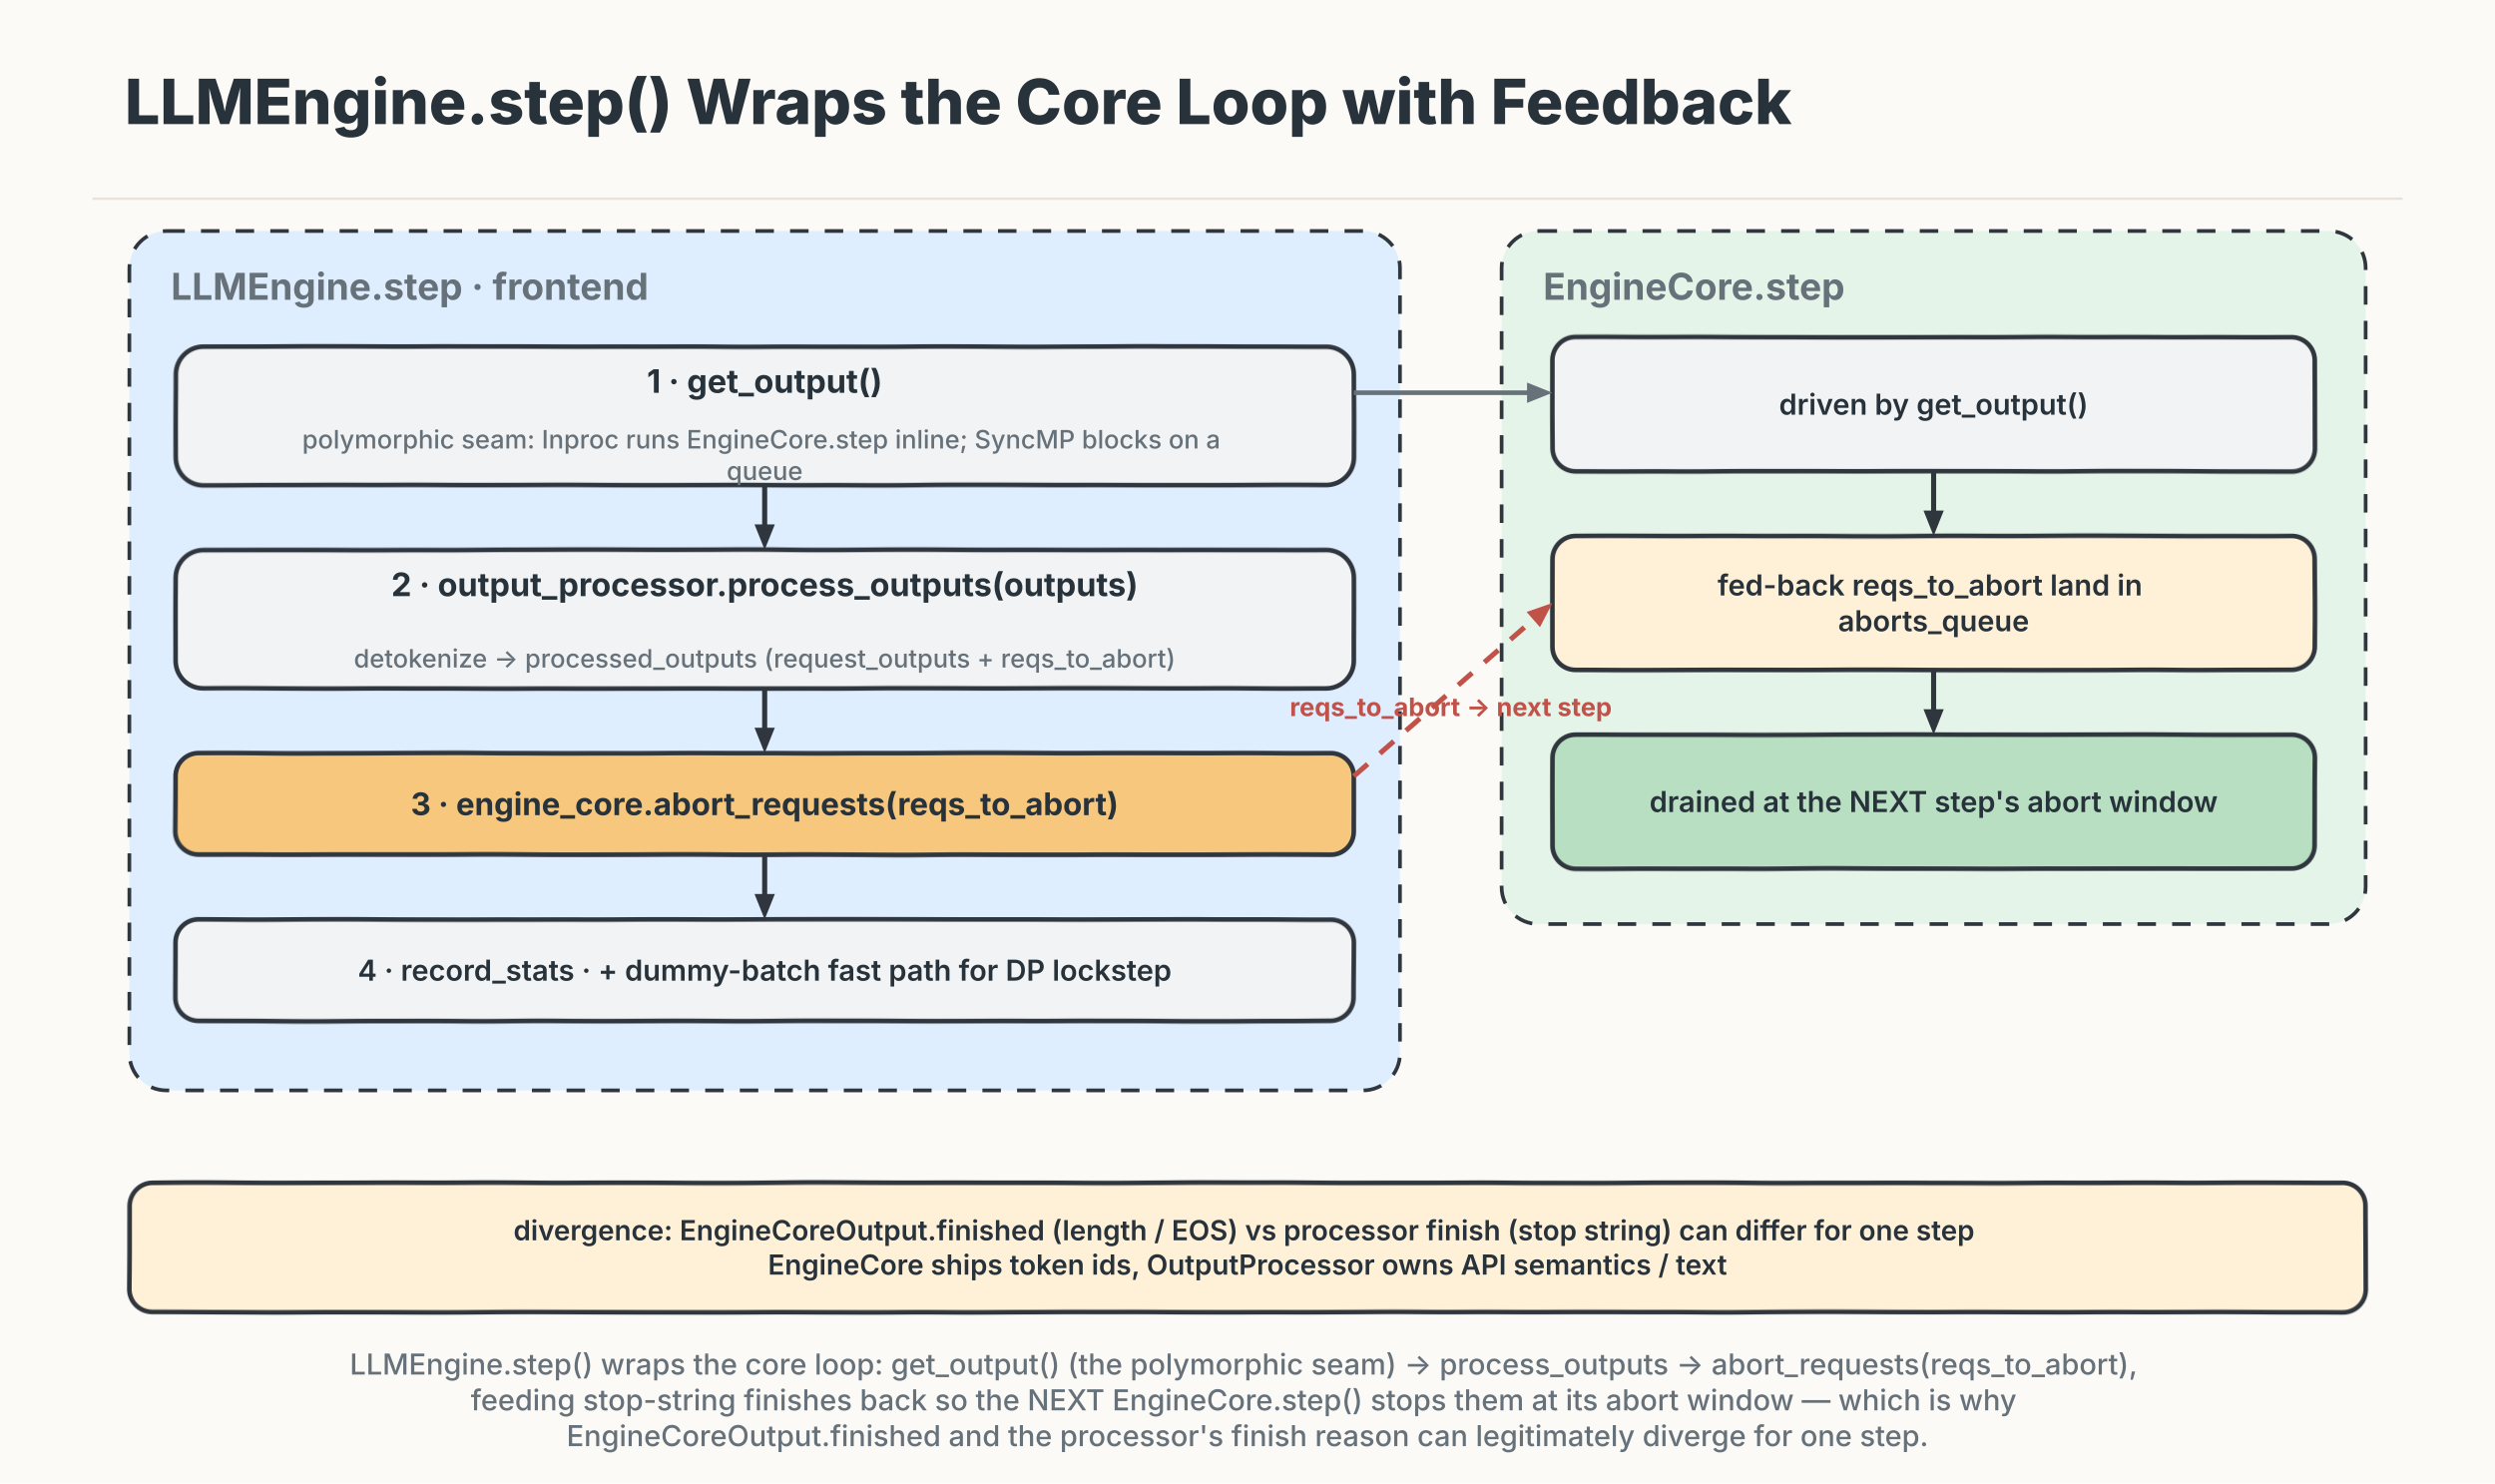
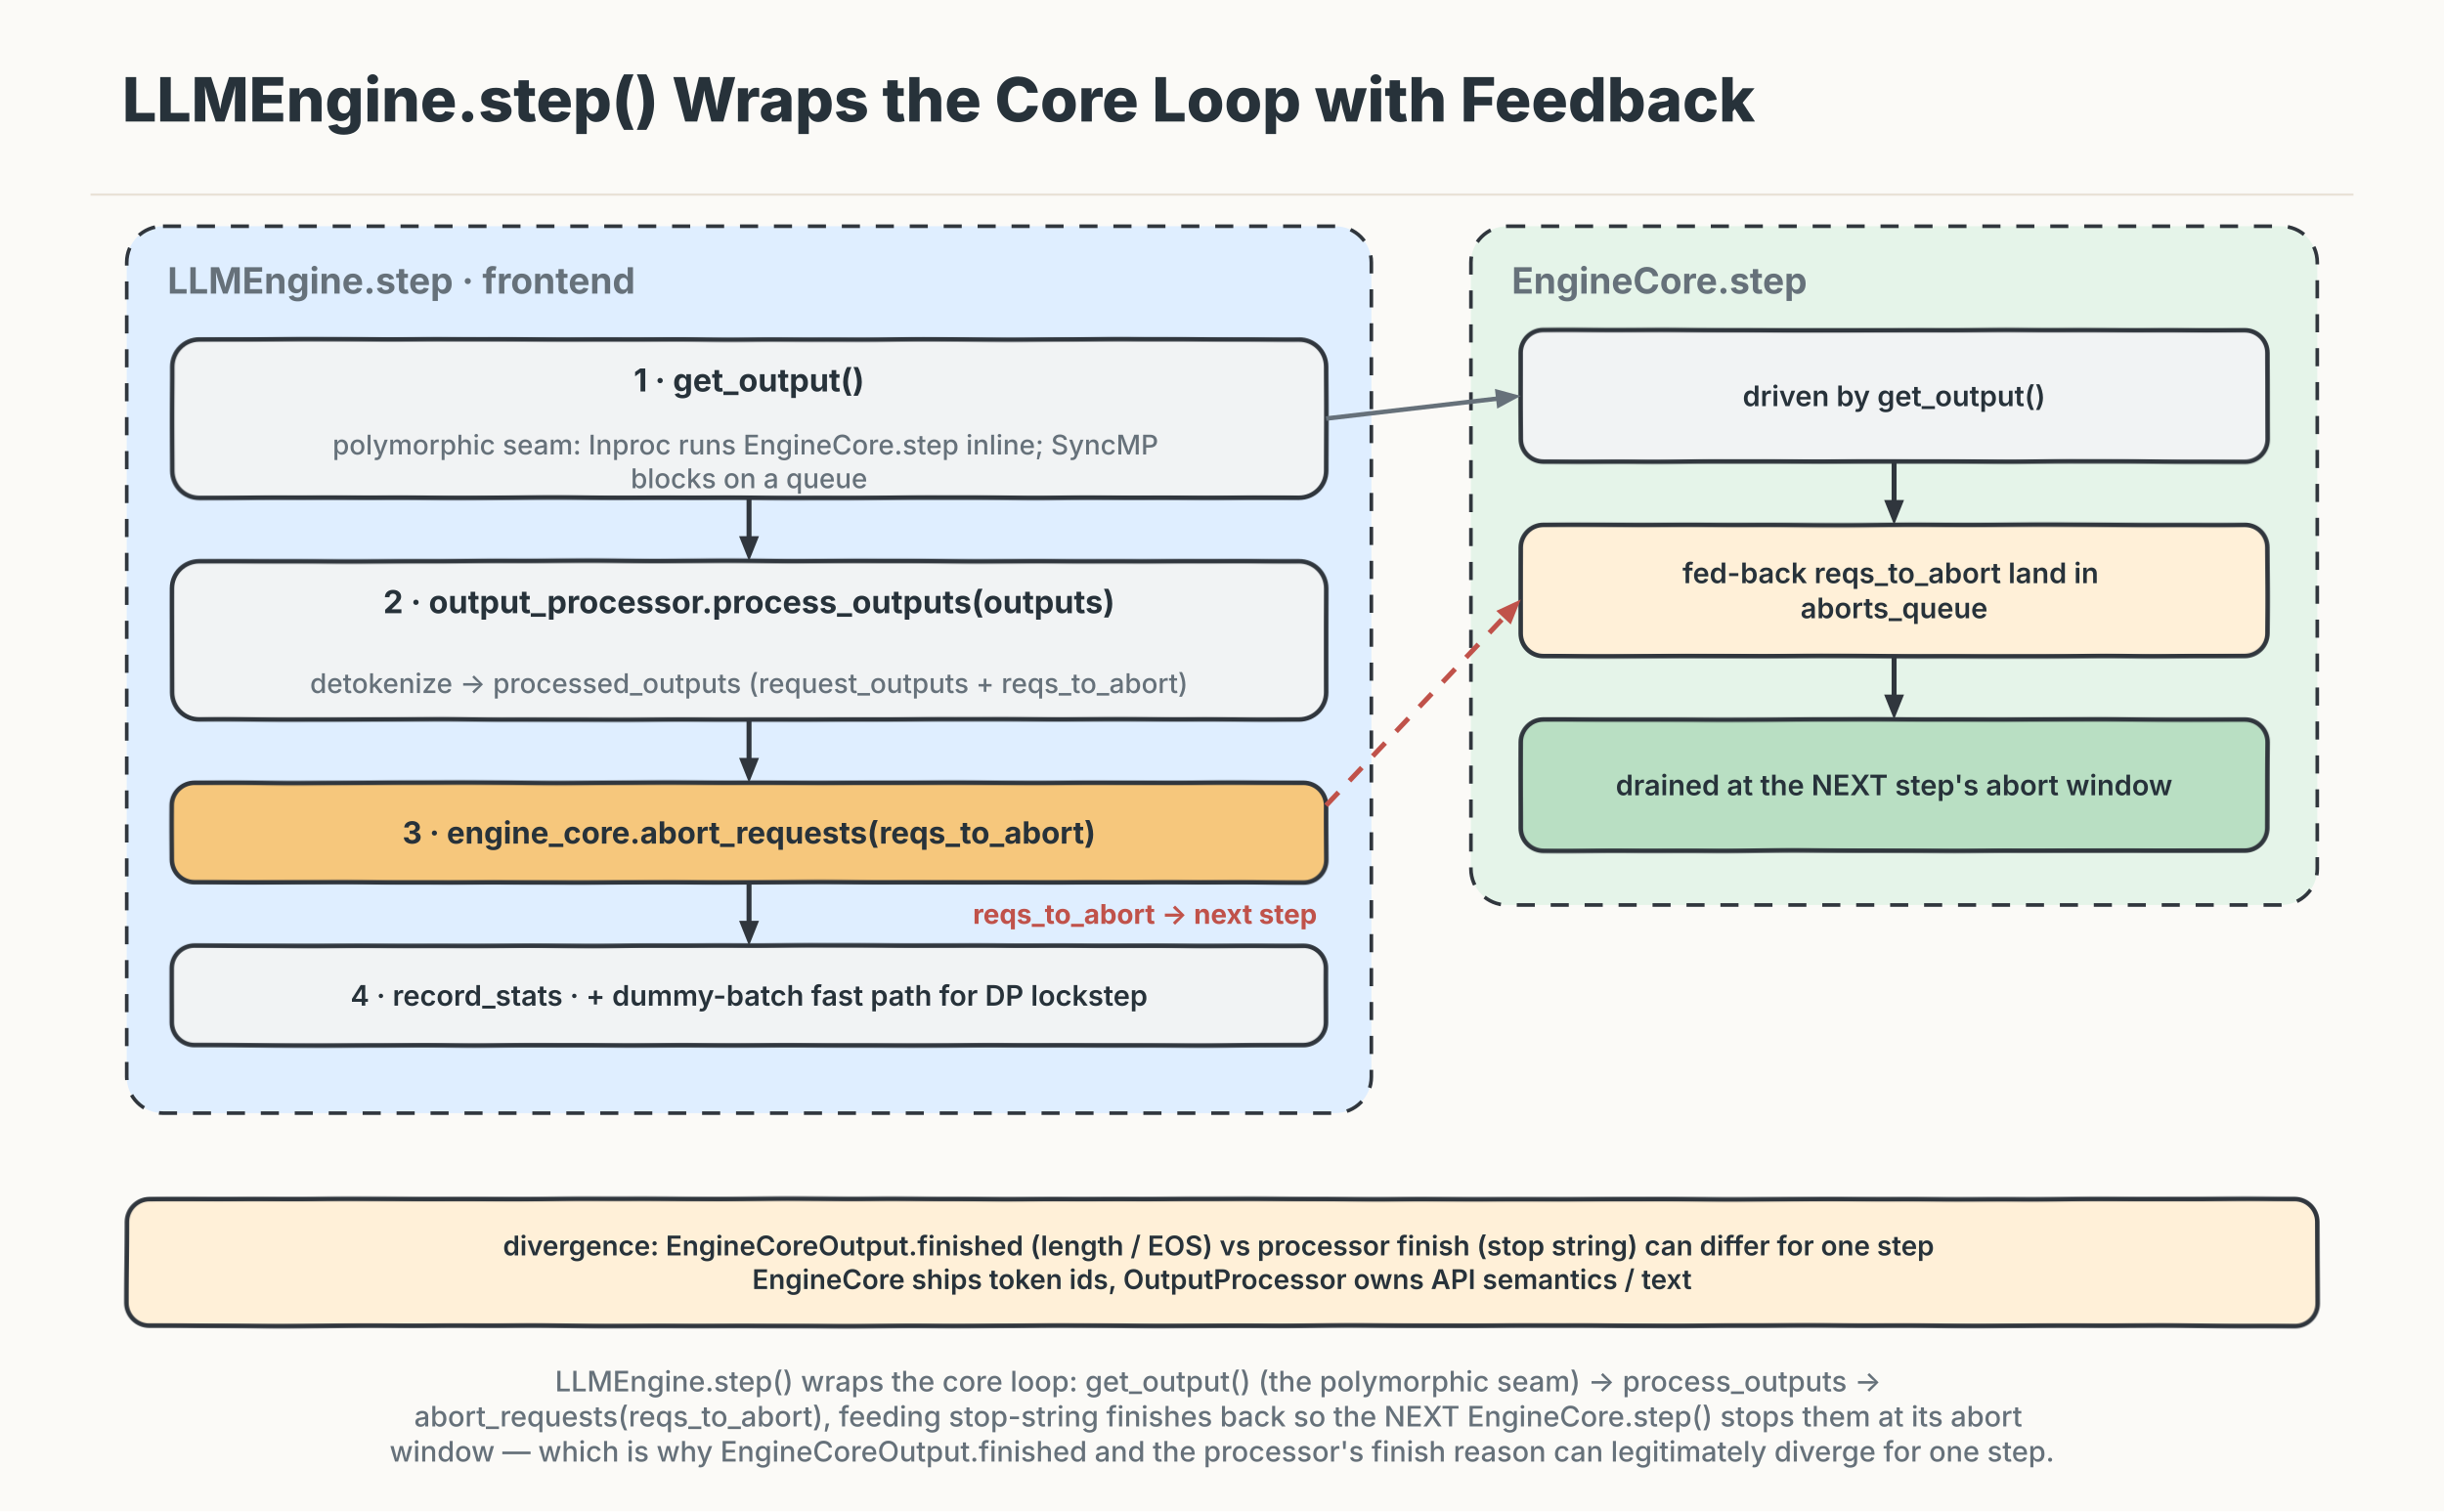
- <svg xmlns="http://www.w3.org/2000/svg" width="1080" height="642" viewBox="0 0 1080 642" role="img" aria-label="LLMEngine.step() Wraps the Core Loop with Feedback">
+ <svg xmlns="http://www.w3.org/2000/svg" width="1080" height="668" viewBox="0 0 1080 668" role="img" aria-label="LLMEngine.step() Wraps the Core Loop with Feedback">
  <defs>
    <filter id="roughen">
      <feTurbulence type="fractalNoise" baseFrequency="0.018" numOctaves="2" seed="7" result="noise" />
      <feDisplacementMap in="SourceGraphic" in2="noise" scale="0.55" />
    </filter>
    <marker id="arrow" viewBox="0 0 12 12" refX="9.2" refY="6" markerUnits="userSpaceOnUse" markerWidth="12" markerHeight="12" orient="auto-start-reverse">
      <path d="M 1.5 2 L 11 6 L 1.5 10 z" fill="#30363d" />
    </marker>
    <style>
    text { font-family: Inter, -apple-system, BlinkMacSystemFont, "Segoe UI", "PingFang SC", "Noto Sans CJK SC", Arial, sans-serif; }
    .rough { filter: url(#roughen); }
  </style>
  </defs>
-   <rect width="1080" height="642" fill="#fbfaf7" />
+   <rect width="1080" height="668" fill="#fbfaf7" />
  <path d="M 40 86 H 1040" stroke="#e9e2d7" stroke-width="1" />
  <text x="54" y="53.72" text-anchor="start" font-size="27" font-weight="800" fill="#27323a">
    <tspan x="54" dy="0">LLMEngine.step() Wraps the Core Loop with Feedback</tspan>
  </text>
-   <rect x="56" y="100" width="550" height="372" rx="16" fill="#dfeeff" stroke="#30363d" stroke-width="1.6" stroke-dasharray="8 7" />
+   <rect x="56" y="100" width="550" height="392" rx="16" fill="#dfeeff" stroke="#30363d" stroke-width="1.6" stroke-dasharray="8 7" />
  <text x="74" y="129.76" text-anchor="start" font-size="16" font-weight="700" fill="#66717a">
    <tspan x="74" dy="0">LLMEngine.step  ·  frontend</tspan>
  </text>
-   <rect class="rough" x="76" y="150" width="510" height="60" rx="12" fill="#f1f3f4" stroke="#30363d" stroke-width="2" />
-   <text x="331" y="170.04" text-anchor="middle" font-size="14" font-weight="700" fill="#27323a">
+   <rect class="rough" x="76" y="150" width="510" height="70" rx="12" fill="#f1f3f4" stroke="#30363d" stroke-width="2" />
+   <text x="331" y="173.04" text-anchor="middle" font-size="14" font-weight="700" fill="#27323a">
    <tspan x="331" dy="0">1 · get_output()</tspan>
  </text>
-   <text x="331" y="194.14" text-anchor="middle" font-size="11" font-weight="500" fill="#66717a">
-     <tspan x="331" dy="0">polymorphic seam: Inproc runs EngineCore.step inline; SyncMP blocks on a</tspan>
-     <tspan x="331" dy="13.64">queue</tspan>
+   <text x="331" y="200.88" text-anchor="middle" font-size="12" font-weight="500" fill="#66717a">
+     <tspan x="331" dy="0">polymorphic seam: Inproc runs EngineCore.step inline; SyncMP</tspan>
+     <tspan x="331" dy="14.88">blocks on a queue</tspan>
  </text>
-   <rect class="rough" x="76" y="238" width="510" height="60" rx="12" fill="#f1f3f4" stroke="#30363d" stroke-width="2" />
-   <text x="331" y="258.04" text-anchor="middle" font-size="14" font-weight="700" fill="#27323a">
+   <rect class="rough" x="76" y="248" width="510" height="70" rx="12" fill="#f1f3f4" stroke="#30363d" stroke-width="2" />
+   <text x="331" y="271.04" text-anchor="middle" font-size="14" font-weight="700" fill="#27323a">
    <tspan x="331" dy="0">2 · output_processor.process_outputs(outputs)</tspan>
  </text>
-   <text x="331" y="288.96" text-anchor="middle" font-size="11" font-weight="500" fill="#66717a">
+   <text x="331" y="306.32" text-anchor="middle" font-size="12" font-weight="500" fill="#66717a">
    <tspan x="331" dy="0">detokenize → processed_outputs (request_outputs + reqs_to_abort)</tspan>
  </text>
-   <rect class="rough" x="76" y="326" width="510" height="44" rx="10" fill="#f6c77c" stroke="#30363d" stroke-width="2" />
-   <text x="331" y="352.86" text-anchor="middle" font-size="13.5" font-weight="700" fill="#27323a">
+   <rect class="rough" x="76" y="346" width="510" height="44" rx="10" fill="#f6c77c" stroke="#30363d" stroke-width="2" />
+   <text x="331" y="372.86" text-anchor="middle" font-size="13.5" font-weight="700" fill="#27323a">
    <tspan x="331" dy="0">3 · engine_core.abort_requests(reqs_to_abort)</tspan>
  </text>
-   <rect class="rough" x="76" y="398" width="510" height="44" rx="10" fill="#f1f3f4" stroke="#30363d" stroke-width="2" />
-   <text x="331" y="424.5" text-anchor="middle" font-size="12.5" font-weight="600" fill="#27323a">
+   <rect class="rough" x="76" y="418" width="510" height="44" rx="10" fill="#f1f3f4" stroke="#30363d" stroke-width="2" />
+   <text x="331" y="444.5" text-anchor="middle" font-size="12.5" font-weight="600" fill="#27323a">
    <tspan x="331" dy="0">4 · record_stats  ·  + dummy-batch fast path for DP lockstep</tspan>
  </text>
-   <path d="M 331 210 L 331.0 231.0" fill="none" stroke="#30363d" stroke-width="2.2" />
-   <path d="M 331 238 L 326.6 227.0 L 335.4 227.0 z" fill="#30363d" />
-   <path d="M 331 298 L 331.0 319.0" fill="none" stroke="#30363d" stroke-width="2.2" />
-   <path d="M 331 326 L 326.6 315.0 L 335.4 315.0 z" fill="#30363d" />
-   <path d="M 331 370 L 331.0 391.0" fill="none" stroke="#30363d" stroke-width="2.2" />
-   <path d="M 331 398 L 326.6 387.0 L 335.4 387.0 z" fill="#30363d" />
+   <path d="M 331 220 L 331.0 241.0" fill="none" stroke="#30363d" stroke-width="2.2" />
+   <path d="M 331 248 L 326.6 237.0 L 335.4 237.0 z" fill="#30363d" />
+   <path d="M 331 318 L 331.0 339.0" fill="none" stroke="#30363d" stroke-width="2.2" />
+   <path d="M 331 346 L 326.6 335.0 L 335.4 335.0 z" fill="#30363d" />
+   <path d="M 331 390 L 331.0 411.0" fill="none" stroke="#30363d" stroke-width="2.2" />
+   <path d="M 331 418 L 326.6 407.0 L 335.4 407.0 z" fill="#30363d" />
  <rect x="650" y="100" width="374" height="300" rx="16" fill="#e5f4e9" stroke="#30363d" stroke-width="1.6" stroke-dasharray="8 7" />
  <text x="668" y="129.76" text-anchor="start" font-size="16" font-weight="700" fill="#66717a">
    <tspan x="668" dy="0">EngineCore.step</tspan>
  </text>
  <rect class="rough" x="672" y="146" width="330" height="58" rx="10" fill="#f1f3f4" stroke="#30363d" stroke-width="2" />
  <text x="837" y="179.5" text-anchor="middle" font-size="12.5" font-weight="600" fill="#27323a">
    <tspan x="837" dy="0">driven by get_output()</tspan>
  </text>
  <path d="M 837 204 L 837.0 225.0" fill="none" stroke="#30363d" stroke-width="2.2" />
  <path d="M 837 232 L 832.6 221.0 L 841.4 221.0 z" fill="#30363d" />
  <rect class="rough" x="672" y="232" width="330" height="58" rx="10" fill="#fff0d8" stroke="#30363d" stroke-width="2" />
  <text x="837" y="257.75" text-anchor="middle" font-size="12.5" font-weight="600" fill="#27323a">
    <tspan x="837" dy="0">fed-back reqs_to_abort land in</tspan>
    <tspan x="837" dy="15.5">aborts_queue</tspan>
  </text>
  <path d="M 837 290 L 837.0 311.0" fill="none" stroke="#30363d" stroke-width="2.2" />
  <path d="M 837 318 L 832.6 307.0 L 841.4 307.0 z" fill="#30363d" />
  <rect class="rough" x="672" y="318" width="330" height="58" rx="10" fill="#b9dfc3" stroke="#30363d" stroke-width="2" />
  <text x="837" y="351.5" text-anchor="middle" font-size="12.5" font-weight="600" fill="#27323a">
    <tspan x="837" dy="0">drained at the NEXT step's abort window</tspan>
  </text>
-   <path d="M 586 170 L 665.0 170.0" fill="none" stroke="#66717a" stroke-width="2" />
-   <path d="M 672 170 L 661.0 174.4 L 661.0 165.6 z" fill="#66717a" />
-   <path d="M 586 336 L 666.7 265.6" fill="none" stroke="#c0524a" stroke-width="2.2" stroke-dasharray="8 7" />
-   <path d="M 672 261 L 666.6 271.5 L 660.8 264.9 z" fill="#c0524a" />
-   <text x="628" y="309.96" text-anchor="middle" font-size="11" font-weight="700" fill="#c0524a">
-     <tspan x="628" dy="0">reqs_to_abort  →  next step</tspan>
+   <path d="M 586 185 L 665.0 175.8" fill="none" stroke="#66717a" stroke-width="2" />
+   <path d="M 672 175 L 661.6 180.6 L 660.6 171.9 z" fill="#66717a" />
+   <path d="M 586 356 L 667.2 270.1" fill="none" stroke="#c0524a" stroke-width="2.2" stroke-dasharray="8 7" />
+   <path d="M 672 265 L 667.6 276.0 L 661.2 270.0 z" fill="#c0524a" />
+   <text x="582" y="408.32" text-anchor="end" font-size="12" font-weight="700" fill="#c0524a">
+     <tspan x="582" dy="0">reqs_to_abort  →  next step</tspan>
  </text>
-   <rect class="rough" x="56" y="512" width="968" height="56" rx="10" fill="#fff0d8" stroke="#30363d" stroke-width="2" />
-   <text x="540" y="536.88" text-anchor="middle" font-size="12" font-weight="600" fill="#27323a">
+   <rect class="rough" x="56" y="530" width="968" height="56" rx="10" fill="#fff0d8" stroke="#30363d" stroke-width="2" />
+   <text x="540" y="554.88" text-anchor="middle" font-size="12" font-weight="600" fill="#27323a">
    <tspan x="540" dy="0">divergence: EngineCoreOutput.finished (length / EOS) vs processor finish (stop string) can differ for one step</tspan>
    <tspan x="540" dy="14.88">EngineCore ships token ids, OutputProcessor owns API semantics / text</tspan>
  </text>
-   <text x="540" y="595" text-anchor="middle" font-size="12.5" font-weight="500" fill="#66717a">
-     <tspan x="540" dy="0">LLMEngine.step() wraps the core loop: get_output() (the polymorphic seam) → process_outputs → abort_requests(reqs_to_abort),</tspan>
-     <tspan x="540" dy="15.5">feeding stop-string finishes back so the NEXT EngineCore.step() stops them at its abort window — which is why</tspan>
-     <tspan x="540" dy="15.5">EngineCoreOutput.finished and the processor's finish reason can legitimately diverge for one step.</tspan>
+   <text x="540" y="615" text-anchor="middle" font-size="12.5" font-weight="500" fill="#66717a">
+     <tspan x="540" dy="0">LLMEngine.step() wraps the core loop: get_output() (the polymorphic seam) → process_outputs →</tspan>
+     <tspan x="540" dy="15.5">abort_requests(reqs_to_abort), feeding stop-string finishes back so the NEXT EngineCore.step() stops them at its abort</tspan>
+     <tspan x="540" dy="15.5">window — which is why EngineCoreOutput.finished and the processor's finish reason can legitimately diverge for one step.</tspan>
  </text>
</svg>
